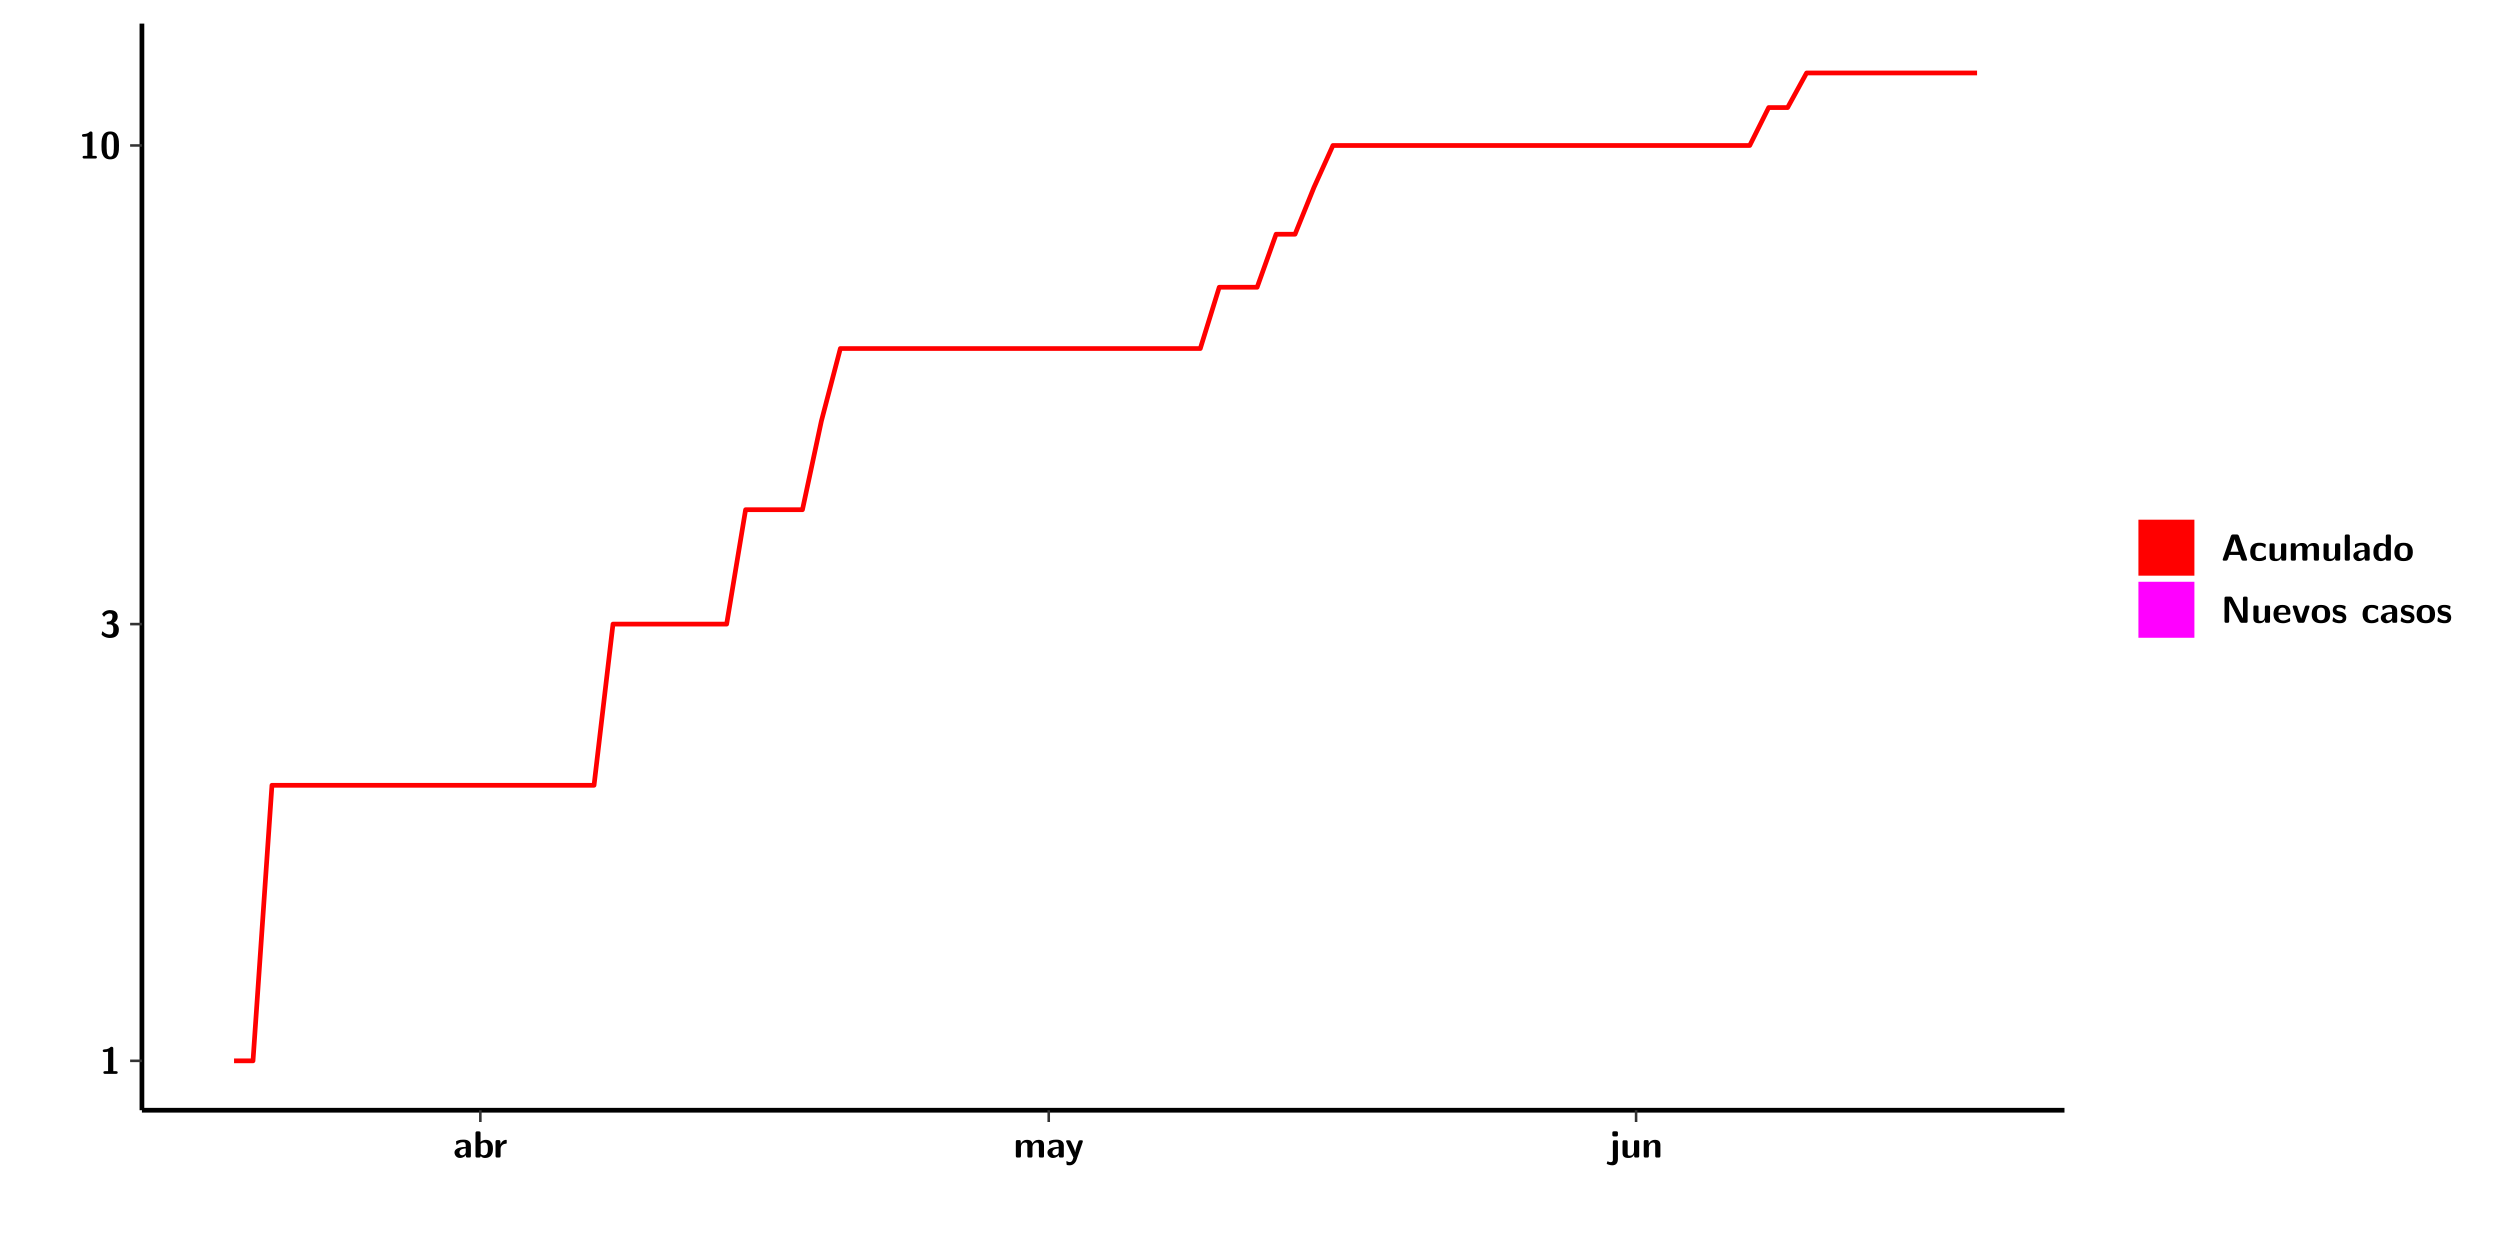
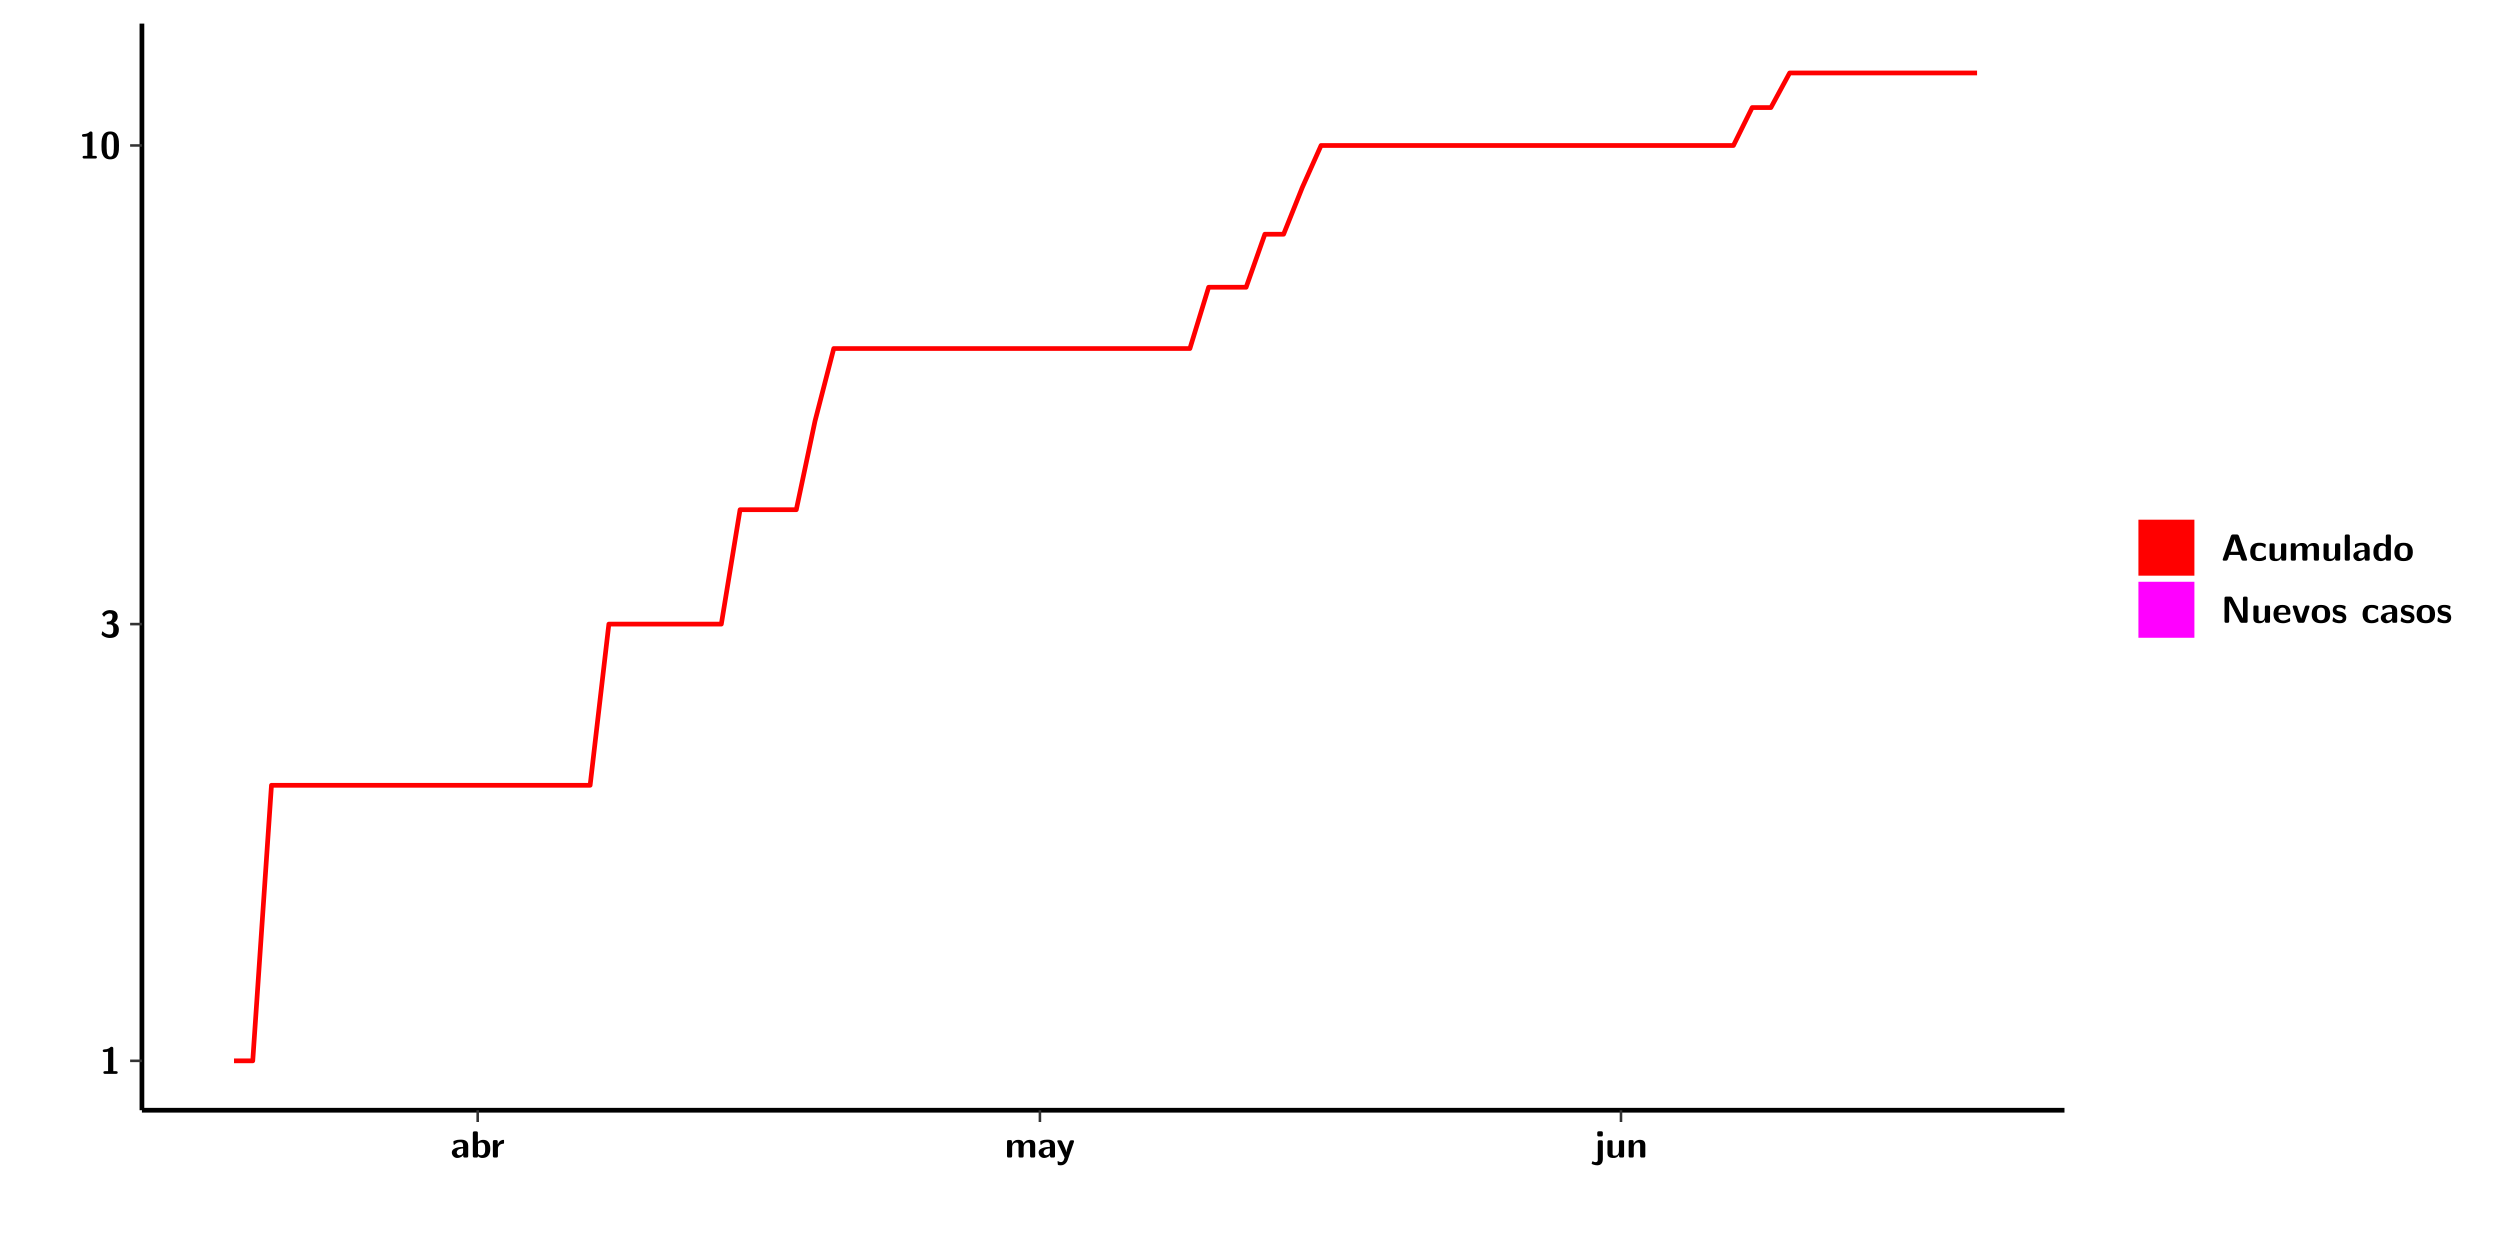
<svg xmlns="http://www.w3.org/2000/svg" xmlns:xlink="http://www.w3.org/1999/xlink" width="579.653pt" height="288pt" viewBox="0 0 579.653 288" version="1.1">
  <defs>
    <g>
      <symbol overflow="visible" id="glyph0-0">
        <path style="stroke:none;" d="" />
      </symbol>
      <symbol overflow="visible" id="glyph0-1">
        <path style="stroke:none;" d="M 3.109 -5.859 C 3.109 -6.016 3.109 -6.281 2.719 -6.281 C 2.547 -6.281 2.516 -6.266 2.406 -6.156 C 2.25 -6.016 1.922 -5.688 1.047 -5.672 C 0.891 -5.672 0.672 -5.609 0.672 -5.359 C 0.672 -5.047 0.969 -5.047 1.094 -5.047 C 1.344 -5.047 1.656 -5.078 1.906 -5.156 L 1.906 -0.625 L 1.234 -0.625 C 1.109 -0.625 0.812 -0.625 0.812 -0.312 C 0.812 0 1.109 0 1.234 0 L 3.719 0 C 3.828 0 4.141 0 4.141 -0.312 C 4.141 -0.625 3.828 -0.625 3.719 -0.625 L 3.109 -0.625 Z M 3.109 -5.859 " />
      </symbol>
      <symbol overflow="visible" id="glyph0-2">
        <path style="stroke:none;" d="M 0.844 -4.859 C 0.906 -4.766 0.953 -4.766 0.969 -4.766 C 1.031 -4.766 1.047 -4.797 1.094 -4.859 C 1.547 -5.5 2.172 -5.5 2.281 -5.5 C 2.844 -5.5 2.922 -5.203 2.922 -4.781 C 2.922 -4.656 2.922 -4.234 2.641 -3.906 C 2.438 -3.656 2.219 -3.641 1.953 -3.625 C 1.859 -3.609 1.688 -3.609 1.672 -3.578 C 1.609 -3.562 1.609 -3.5 1.609 -3.359 L 1.609 -3.203 C 1.609 -2.984 1.609 -2.969 1.844 -2.969 L 2.219 -2.969 C 3.031 -2.969 3.125 -2.469 3.125 -1.797 C 3.125 -1.203 3.062 -0.625 2.266 -0.625 C 1.984 -0.625 1.328 -0.688 0.75 -1.25 C 0.672 -1.328 0.656 -1.328 0.625 -1.328 C 0.531 -1.328 0.516 -1.25 0.516 -1.234 C 0.516 -1.234 0.406 -0.672 0.406 -0.625 C 0.406 -0.516 1.156 0.188 2.312 0.188 C 3.812 0.188 4.406 -0.609 4.406 -1.781 C 4.406 -2.562 3.984 -3.109 3.203 -3.297 C 3.906 -3.688 4.141 -4.266 4.141 -4.766 C 4.141 -6.156 2.891 -6.281 2.328 -6.281 C 1.125 -6.281 0.531 -5.422 0.531 -5.344 C 0.531 -5.297 0.594 -5.219 0.594 -5.219 Z M 0.844 -4.859 " />
      </symbol>
      <symbol overflow="visible" id="glyph0-3">
        <path style="stroke:none;" d="M 4.438 -3 C 4.438 -4.203 4.438 -6.281 2.406 -6.281 C 0.375 -6.281 0.375 -4.219 0.375 -3 C 0.375 -1.812 0.375 0.188 2.406 0.188 C 4.438 0.188 4.438 -1.781 4.438 -3 Z M 2.406 -0.438 C 1.75 -0.438 1.656 -1.25 1.625 -1.484 C 1.562 -1.953 1.562 -2.766 1.562 -3.125 C 1.562 -3.641 1.562 -4.203 1.625 -4.641 C 1.641 -4.875 1.734 -5.641 2.406 -5.641 C 3.047 -5.641 3.156 -4.906 3.188 -4.734 C 3.25 -4.281 3.25 -3.594 3.25 -3.125 C 3.25 -2.625 3.25 -1.953 3.188 -1.469 C 3.156 -1.234 3.062 -0.438 2.406 -0.438 Z M 2.406 -0.438 " />
      </symbol>
      <symbol overflow="visible" id="glyph0-4">
        <path style="stroke:none;" d="M 4.062 -2.766 C 4.062 -4.156 2.734 -4.156 2.297 -4.156 C 1.891 -4.156 1.453 -4.125 0.859 -3.891 C 0.672 -3.797 0.625 -3.781 0.625 -3.688 C 0.625 -3.625 0.688 -3.109 0.688 -3.047 C 0.703 -2.984 0.75 -2.938 0.812 -2.938 C 0.844 -2.938 0.875 -2.969 0.906 -3 C 1.281 -3.391 1.719 -3.578 2.266 -3.578 C 2.734 -3.578 2.875 -3.297 2.875 -2.781 L 2.875 -2.469 C 2.562 -2.469 0.266 -2.453 0.266 -1.172 C 0.266 -0.547 0.766 0.094 1.531 0.094 C 1.828 0.094 2.484 0.016 2.906 -0.594 L 2.906 -0.422 C 2.906 -0.141 2.969 0 3.328 0 L 3.641 0 C 3.984 0 4.062 -0.109 4.062 -0.422 Z M 2.875 -1.344 C 2.875 -0.531 2.047 -0.531 2.016 -0.531 C 1.641 -0.531 1.406 -0.844 1.406 -1.188 C 1.406 -2.047 2.625 -2.109 2.875 -2.109 Z M 2.875 -1.344 " />
      </symbol>
      <symbol overflow="visible" id="glyph0-5">
        <path style="stroke:none;" d="M 1.703 -5.656 C 1.703 -5.938 1.641 -6.078 1.281 -6.078 L 0.953 -6.078 C 0.641 -6.078 0.531 -5.984 0.531 -5.656 L 0.531 -0.422 C 0.531 -0.109 0.625 0 0.953 0 L 1.312 0 C 1.453 0 1.719 0 1.734 -0.344 C 2.125 0.094 2.578 0.094 2.719 0.094 C 4.578 0.094 4.578 -1.594 4.578 -2.031 C 4.578 -2.453 4.578 -4.109 2.938 -4.109 C 2.219 -4.109 1.781 -3.703 1.703 -3.625 Z M 1.734 -3.172 C 1.844 -3.281 2.109 -3.484 2.5 -3.484 C 3.391 -3.484 3.391 -2.672 3.391 -2.016 C 3.391 -1.375 3.391 -0.531 2.406 -0.531 C 2.047 -0.531 1.828 -0.75 1.734 -0.875 Z M 1.734 -3.172 " />
      </symbol>
      <symbol overflow="visible" id="glyph0-6">
        <path style="stroke:none;" d="M 1.703 -2.016 C 1.703 -2.844 2.391 -3.188 2.938 -3.219 C 3.109 -3.234 3.125 -3.234 3.125 -3.469 L 3.125 -3.875 C 3.125 -4.047 3.125 -4.109 2.969 -4.109 C 2.719 -4.109 2.078 -4.031 1.672 -3.078 L 1.656 -3.078 L 1.656 -3.641 C 1.656 -3.922 1.594 -4.062 1.234 -4.062 L 0.953 -4.062 C 0.641 -4.062 0.531 -3.969 0.531 -3.641 L 0.531 -0.422 C 0.531 -0.109 0.625 0 0.953 0 L 1.281 0 C 1.609 0 1.703 -0.109 1.703 -0.422 Z M 1.703 -2.016 " />
      </symbol>
      <symbol overflow="visible" id="glyph0-7">
        <path style="stroke:none;" d="M 7.062 -2.844 C 7.062 -3.75 6.672 -4.109 5.781 -4.109 C 5.156 -4.109 4.688 -3.828 4.359 -3.25 C 4.219 -4.078 3.484 -4.109 3.109 -4.109 C 2.938 -4.109 2.578 -4.109 2.188 -3.828 C 1.906 -3.625 1.734 -3.344 1.672 -3.203 L 1.672 -3.641 C 1.672 -3.922 1.609 -4.062 1.25 -4.062 L 0.953 -4.062 C 0.625 -4.062 0.531 -3.969 0.531 -3.641 L 0.531 -0.422 C 0.531 -0.109 0.625 0 0.953 0 L 1.297 0 C 1.625 0 1.719 -0.109 1.719 -0.422 L 1.719 -2.359 C 1.719 -3.141 2.25 -3.484 2.688 -3.484 C 3.109 -3.484 3.203 -3.297 3.203 -2.828 L 3.203 -0.422 C 3.203 -0.109 3.297 0 3.625 0 L 3.969 0 C 4.297 0 4.391 -0.109 4.391 -0.422 L 4.391 -2.359 C 4.391 -3.141 4.922 -3.484 5.359 -3.484 C 5.781 -3.484 5.875 -3.297 5.875 -2.828 L 5.875 -0.422 C 5.875 -0.109 5.969 0 6.297 0 L 6.641 0 C 6.984 0 7.062 -0.109 7.062 -0.422 Z M 7.062 -2.844 " />
      </symbol>
      <symbol overflow="visible" id="glyph0-8">
        <path style="stroke:none;" d="M 4.109 -3.609 C 4.141 -3.719 4.141 -3.734 4.141 -3.781 C 4.141 -4.016 3.906 -4.016 3.797 -4.016 L 3.609 -4.016 C 3.469 -4.016 3.266 -4.016 3.141 -3.812 C 3.109 -3.766 2.406 -1.828 2.359 -1.25 L 2.344 -1.25 C 2.312 -1.672 1.953 -2.484 1.562 -3.328 C 1.328 -3.891 1.266 -4.016 0.828 -4.016 L 0.594 -4.016 C 0.469 -4.016 0.25 -4.016 0.25 -3.781 C 0.25 -3.75 0.281 -3.688 0.297 -3.641 L 1.953 0 C 1.891 0.188 1.859 0.281 1.828 0.375 C 1.734 0.656 1.578 1.047 1.109 1.047 C 0.812 1.047 0.609 0.922 0.516 0.875 C 0.469 0.844 0.453 0.828 0.422 0.828 C 0.391 0.828 0.312 0.859 0.312 0.969 C 0.312 1.031 0.375 1.641 0.391 1.672 C 0.469 1.781 0.953 1.797 1.094 1.797 C 2.172 1.797 2.609 0.766 2.672 0.547 Z M 4.109 -3.609 " />
      </symbol>
      <symbol overflow="visible" id="glyph0-9">
        <path style="stroke:none;" d="M 1.969 -5.672 C 1.969 -5.953 1.906 -6.094 1.547 -6.094 L 1.094 -6.094 C 0.766 -6.094 0.672 -5.984 0.672 -5.672 L 0.672 -5.312 C 0.672 -5.031 0.734 -4.891 1.094 -4.891 L 1.547 -4.891 C 1.875 -4.891 1.969 -5 1.969 -5.312 Z M 0.797 0.484 C 0.797 0.703 0.797 1.062 0.25 1.062 C 0.156 1.062 -0.094 1.031 -0.266 0.922 C -0.359 0.875 -0.375 0.875 -0.406 0.875 C -0.484 0.875 -0.5 0.922 -0.547 1.094 C -0.609 1.281 -0.625 1.359 -0.625 1.391 C -0.625 1.547 0.109 1.797 0.656 1.797 C 1.625 1.797 1.969 1.141 1.969 0.281 L 1.969 -3.594 C 1.969 -3.875 1.906 -4.016 1.547 -4.016 L 1.219 -4.016 C 0.891 -4.016 0.797 -3.906 0.797 -3.594 Z M 0.797 0.484 " />
      </symbol>
      <symbol overflow="visible" id="glyph0-10">
        <path style="stroke:none;" d="M 4.391 -3.594 C 4.391 -3.875 4.328 -4.016 3.969 -4.016 L 3.609 -4.016 C 3.281 -4.016 3.188 -3.906 3.188 -3.594 L 3.188 -1.516 C 3.188 -0.938 2.891 -0.438 2.266 -0.438 C 1.766 -0.438 1.719 -0.562 1.719 -1.031 L 1.719 -3.594 C 1.719 -3.875 1.656 -4.016 1.297 -4.016 L 0.953 -4.016 C 0.625 -4.016 0.531 -3.922 0.531 -3.594 L 0.531 -1.109 C 0.531 -0.172 1.031 0.094 1.953 0.094 C 2.188 0.094 2.812 0.094 3.219 -0.656 L 3.219 -0.422 C 3.219 -0.141 3.281 0 3.641 0 L 3.969 0 C 4.297 0 4.391 -0.109 4.391 -0.422 Z M 4.391 -3.594 " />
      </symbol>
      <symbol overflow="visible" id="glyph0-11">
        <path style="stroke:none;" d="M 4.391 -2.844 C 4.391 -3.75 4 -4.109 3.109 -4.109 C 2.188 -4.109 1.781 -3.438 1.672 -3.203 L 1.672 -3.641 C 1.672 -3.922 1.609 -4.062 1.25 -4.062 L 0.953 -4.062 C 0.625 -4.062 0.531 -3.969 0.531 -3.641 L 0.531 -0.422 C 0.531 -0.109 0.625 0 0.953 0 L 1.297 0 C 1.625 0 1.719 -0.109 1.719 -0.422 L 1.719 -2.359 C 1.719 -3.125 2.219 -3.484 2.688 -3.484 C 3.109 -3.484 3.188 -3.281 3.188 -2.828 L 3.188 -0.422 C 3.188 -0.141 3.25 0 3.609 0 L 3.969 0 C 4.297 0 4.391 -0.109 4.391 -0.422 Z M 4.391 -2.844 " />
      </symbol>
      <symbol overflow="visible" id="glyph0-12">
        <path style="stroke:none;" d="M 4.156 -5.703 C 4.031 -6.078 3.766 -6.078 3.594 -6.078 L 2.828 -6.078 C 2.641 -6.078 2.391 -6.078 2.266 -5.703 L 0.406 -0.406 C 0.375 -0.297 0.375 -0.281 0.375 -0.234 C 0.375 0 0.594 0 0.703 0 L 1.031 0 C 1.188 0 1.453 0 1.578 -0.344 L 1.922 -1.328 L 4.344 -1.328 L 4.641 -0.484 C 4.75 -0.172 4.812 0 5.234 0 L 5.703 0 C 5.828 0 6.047 0 6.047 -0.234 C 6.047 -0.281 6.047 -0.297 6 -0.406 Z M 2.812 -3.938 C 2.938 -4.328 3.062 -4.656 3.125 -4.969 L 3.141 -4.969 C 3.188 -4.766 3.188 -4.75 3.25 -4.547 L 4.078 -2.078 L 2.188 -2.078 Z M 2.812 -3.938 " />
      </symbol>
      <symbol overflow="visible" id="glyph0-13">
        <path style="stroke:none;" d="M 4 -0.438 C 4 -0.531 3.969 -0.938 3.953 -1.047 C 3.953 -1.078 3.938 -1.172 3.844 -1.172 C 3.812 -1.172 3.797 -1.172 3.703 -1.078 C 3.562 -0.953 3.141 -0.594 2.422 -0.594 C 1.516 -0.594 1.516 -1.469 1.516 -2.031 C 1.516 -2.75 1.562 -3.484 2.453 -3.484 C 3.031 -3.484 3.266 -3.344 3.578 -3.078 C 3.688 -2.984 3.703 -2.984 3.734 -2.984 C 3.828 -2.984 3.844 -3.062 3.844 -3.094 C 3.859 -3.172 3.953 -3.656 3.953 -3.703 C 3.953 -3.781 3.891 -3.812 3.75 -3.891 C 3.328 -4.078 3.062 -4.156 2.453 -4.156 C 1.141 -4.156 0.328 -3.547 0.328 -2.016 C 0.328 -0.562 1.078 0.094 2.406 0.094 C 2.641 0.094 3.172 0.094 3.75 -0.203 C 4 -0.344 4 -0.344 4 -0.438 Z M 4 -0.438 " />
      </symbol>
      <symbol overflow="visible" id="glyph0-14">
        <path style="stroke:none;" d="M 1.703 -5.656 C 1.703 -5.938 1.641 -6.078 1.281 -6.078 L 0.953 -6.078 C 0.641 -6.078 0.531 -5.984 0.531 -5.656 L 0.531 -0.422 C 0.531 -0.109 0.625 0 0.953 0 L 1.281 0 C 1.609 0 1.703 -0.109 1.703 -0.422 Z M 1.703 -5.656 " />
      </symbol>
      <symbol overflow="visible" id="glyph0-15">
        <path style="stroke:none;" d="M 4.375 -5.656 C 4.375 -5.938 4.312 -6.078 3.953 -6.078 L 3.625 -6.078 C 3.297 -6.078 3.203 -5.969 3.203 -5.656 L 3.203 -3.672 C 2.812 -4.047 2.375 -4.109 2.109 -4.109 C 0.328 -4.109 0.328 -2.422 0.328 -2 C 0.328 -1.594 0.328 0.094 2.062 0.094 C 2.422 0.094 2.812 -0.016 3.188 -0.406 C 3.188 -0.094 3.297 0 3.609 0 L 3.953 0 C 4.281 0 4.375 -0.109 4.375 -0.422 Z M 3.188 -1.094 C 3.188 -0.953 3.188 -0.875 2.922 -0.688 C 2.703 -0.547 2.5 -0.531 2.406 -0.531 C 1.516 -0.531 1.516 -1.344 1.516 -2 C 1.516 -2.656 1.516 -3.484 2.5 -3.484 C 2.75 -3.484 2.984 -3.391 3.188 -3.203 Z M 3.188 -1.094 " />
      </symbol>
      <symbol overflow="visible" id="glyph0-16">
        <path style="stroke:none;" d="M 4.547 -1.969 C 4.547 -3.406 3.844 -4.156 2.406 -4.156 C 0.953 -4.156 0.266 -3.391 0.266 -1.969 C 0.266 -0.547 1.031 0.094 2.406 0.094 C 3.781 0.094 4.547 -0.531 4.547 -1.969 Z M 2.406 -0.594 C 1.469 -0.594 1.469 -1.375 1.469 -2.078 C 1.469 -2.75 1.469 -3.531 2.406 -3.531 C 3.344 -3.531 3.344 -2.766 3.344 -2.078 C 3.344 -1.391 3.344 -0.594 2.406 -0.594 Z M 2.406 -0.594 " />
      </symbol>
      <symbol overflow="visible" id="glyph0-17">
        <path style="stroke:none;" d="M 2.656 -5.734 C 2.469 -6.078 2.203 -6.078 2.031 -6.078 L 1.219 -6.078 C 0.906 -6.078 0.797 -5.984 0.797 -5.656 L 0.797 -0.422 C 0.797 -0.109 0.891 0 1.219 0 L 1.453 0 C 1.781 0 1.875 -0.109 1.875 -0.422 L 1.875 -5.016 L 1.891 -5.016 L 4.297 -0.344 C 4.484 0 4.75 0 4.922 0 L 5.734 0 C 6.062 0 6.156 -0.109 6.156 -0.422 L 6.156 -5.656 C 6.156 -5.938 6.094 -6.078 5.734 -6.078 L 5.5 -6.078 C 5.156 -6.078 5.078 -5.969 5.078 -5.656 L 5.078 -1.062 L 5.062 -1.062 Z M 2.656 -5.734 " />
      </symbol>
      <symbol overflow="visible" id="glyph0-18">
        <path style="stroke:none;" d="M 3.781 -1.875 C 3.984 -1.875 4.203 -1.891 4.203 -2.281 C 4.203 -3.406 3.672 -4.156 2.359 -4.156 C 0.969 -4.156 0.266 -3.375 0.266 -2.047 C 0.266 -0.609 1.109 0.094 2.484 0.094 C 2.812 0.094 3.312 0.047 3.891 -0.234 C 4.078 -0.328 4.141 -0.359 4.141 -0.469 C 4.141 -0.531 4.125 -0.781 4.109 -0.844 C 4.078 -1.125 4.062 -1.125 3.984 -1.125 C 3.953 -1.125 3.938 -1.125 3.844 -1.047 C 3.328 -0.594 2.797 -0.531 2.516 -0.531 C 1.531 -0.531 1.422 -1.312 1.391 -1.875 Z M 1.406 -2.344 C 1.422 -2.875 1.609 -3.531 2.359 -3.531 C 3.062 -3.531 3.203 -3.031 3.219 -2.344 Z M 1.406 -2.344 " />
      </symbol>
      <symbol overflow="visible" id="glyph0-19">
        <path style="stroke:none;" d="M 4.109 -3.609 C 4.141 -3.719 4.141 -3.75 4.141 -3.766 C 4.141 -4.016 3.922 -4.016 3.797 -4.016 L 3.609 -4.016 C 3.25 -4.016 3.141 -3.891 3.062 -3.641 L 2.203 -0.984 L 1.328 -3.641 C 1.266 -3.828 1.203 -4.016 0.781 -4.016 L 0.578 -4.016 C 0.453 -4.016 0.234 -4.016 0.234 -3.766 C 0.234 -3.75 0.234 -3.719 0.266 -3.609 L 1.312 -0.375 C 1.438 0 1.703 0 1.859 0 L 2.5 0 C 2.672 0 2.938 0 3.062 -0.375 Z M 4.109 -3.609 " />
      </symbol>
      <symbol overflow="visible" id="glyph0-20">
        <path style="stroke:none;" d="M 3.469 -1.234 C 3.469 -1.734 3.203 -2.031 3.047 -2.172 C 2.703 -2.484 2.391 -2.547 2.031 -2.609 C 1.547 -2.703 1.188 -2.766 1.188 -3.109 C 1.188 -3.469 1.484 -3.547 1.828 -3.547 C 2.406 -3.547 2.719 -3.328 2.953 -3.125 C 3.047 -3.047 3.062 -3.047 3.094 -3.047 C 3.188 -3.047 3.203 -3.125 3.203 -3.156 C 3.219 -3.219 3.312 -3.719 3.312 -3.766 C 3.312 -3.906 2.844 -4.031 2.75 -4.062 C 2.406 -4.156 2.125 -4.156 1.891 -4.156 C 1.5 -4.156 0.328 -4.156 0.328 -2.906 C 0.328 -2.484 0.516 -2.219 0.75 -2 C 1.062 -1.734 1.406 -1.672 1.906 -1.562 C 2.156 -1.531 2.609 -1.453 2.609 -1.062 C 2.609 -0.656 2.266 -0.594 1.922 -0.594 C 1.531 -0.594 1.047 -0.703 0.625 -1.188 C 0.594 -1.234 0.562 -1.266 0.516 -1.266 C 0.422 -1.266 0.406 -1.188 0.391 -1.125 C 0.375 -1.016 0.266 -0.516 0.266 -0.422 C 0.266 -0.266 0.922 -0.062 0.922 -0.047 C 1.406 0.094 1.766 0.094 1.922 0.094 C 2.359 0.094 3.469 0.062 3.469 -1.234 Z M 3.469 -1.234 " />
      </symbol>
    </g>
    <clipPath id="clip1">
      <path d="M 0 0 L 576.008 0 L 576.008 288 L 0 288 Z M 0 0 " />
    </clipPath>
    <clipPath id="clip2">
      <path d="M 32.906 5.477 L 478.672 5.477 L 478.672 257.414 L 32.906 257.414 Z M 32.906 5.477 " />
    </clipPath>
  </defs>
  <g id="surface1">
    <g clip-path="url(#clip1)" clip-rule="nonzero">
      <path style="fill-rule:nonzero;fill:rgb(100%,100%,100%);fill-opacity:1;stroke-width:0.598;stroke-linecap:round;stroke-linejoin:round;stroke:rgb(100%,100%,100%);stroke-opacity:1;stroke-miterlimit:10;" d="M 0 0 L 0 288.004 L 576.008 288.004 L 576.008 0 Z M 0 0 " transform="matrix(1,0,0,-1,0,288)" />
    </g>
    <g clip-path="url(#clip2)" clip-rule="nonzero">
      <path style=" stroke:none;fill-rule:nonzero;fill:rgb(100%,100%,100%);fill-opacity:1;" d="M 32.906 257.414 L 32.906 5.477 L 478.672 5.477 L 478.672 257.414 Z M 32.906 257.414 " />
    </g>
-     <path style="fill:none;stroke-width:1.096;stroke-linecap:butt;stroke-linejoin:round;stroke:rgb(100%,0%,0%);stroke-opacity:1;stroke-miterlimit:10;" d="M 54.266 42.031 L 58.66 42.031 L 63.055 105.926 L 137.734 105.926 L 142.129 143.293 L 168.48 143.293 L 172.875 169.816 L 186.055 169.816 L 190.449 190.379 L 194.844 207.188 L 278.301 207.188 L 282.695 221.395 L 291.48 221.395 L 295.875 233.695 L 300.27 233.695 L 304.66 244.555 L 309.055 254.27 L 405.695 254.27 L 410.086 263.059 L 414.48 263.059 L 418.875 271.078 L 458.406 271.078 " transform="matrix(1,0,0,-1,0,288)" />
+     <path style="fill:none;stroke-width:1.096;stroke-linecap:butt;stroke-linejoin:round;stroke:rgb(100%,0%,0%);stroke-opacity:1;stroke-miterlimit:10;" d="M 54.258 42.031 L 58.602 42.031 L 62.945 105.926 L 136.828 105.926 L 141.172 143.293 L 167.246 143.293 L 171.59 169.816 L 184.629 169.816 L 188.973 190.379 L 193.316 207.188 L 275.891 207.188 L 280.234 221.395 L 288.93 221.395 L 293.273 233.695 L 297.617 233.695 L 301.961 244.555 L 306.305 254.27 L 401.918 254.27 L 406.262 263.059 L 410.605 263.059 L 414.949 271.078 L 458.406 271.078 " transform="matrix(1,0,0,-1,0,288)" />
    <path style="fill:none;stroke-width:1.096;stroke-linecap:butt;stroke-linejoin:round;stroke:rgb(0%,0%,0%);stroke-opacity:1;stroke-miterlimit:10;" d="M 32.906 30.586 L 32.906 282.523 " transform="matrix(1,0,0,-1,0,288)" />
    <g style="fill:rgb(0%,0%,0%);fill-opacity:1;">
      <use xlink:href="#glyph0-1" x="23.153" y="248.986" />
    </g>
    <g style="fill:rgb(0%,0%,0%);fill-opacity:1;">
      <use xlink:href="#glyph0-2" x="23.153" y="147.736" />
    </g>
    <g style="fill:rgb(0%,0%,0%);fill-opacity:1;">
      <use xlink:href="#glyph0-1" x="18.331" y="36.762" />
      <use xlink:href="#glyph0-3" x="23.153" y="36.762" />
    </g>
    <path style="fill:none;stroke-width:0.598;stroke-linecap:butt;stroke-linejoin:round;stroke:rgb(20%,20%,20%);stroke-opacity:1;stroke-miterlimit:10;" d="M 30.168 42.031 L 32.906 42.031 " transform="matrix(1,0,0,-1,0,288)" />
    <path style="fill:none;stroke-width:0.598;stroke-linecap:butt;stroke-linejoin:round;stroke:rgb(20%,20%,20%);stroke-opacity:1;stroke-miterlimit:10;" d="M 30.168 143.293 L 32.906 143.293 " transform="matrix(1,0,0,-1,0,288)" />
    <path style="fill:none;stroke-width:0.598;stroke-linecap:butt;stroke-linejoin:round;stroke:rgb(20%,20%,20%);stroke-opacity:1;stroke-miterlimit:10;" d="M 30.168 254.27 L 32.906 254.27 " transform="matrix(1,0,0,-1,0,288)" />
    <path style="fill:none;stroke-width:1.096;stroke-linecap:butt;stroke-linejoin:round;stroke:rgb(0%,0%,0%);stroke-opacity:1;stroke-miterlimit:10;" d="M 32.906 30.586 L 478.672 30.586 " transform="matrix(1,0,0,-1,0,288)" />
-     <path style="fill:none;stroke-width:0.598;stroke-linecap:butt;stroke-linejoin:round;stroke:rgb(20%,20%,20%);stroke-opacity:1;stroke-miterlimit:10;" d="M 111.375 27.848 L 111.375 30.586 " transform="matrix(1,0,0,-1,0,288)" />
-     <path style="fill:none;stroke-width:0.598;stroke-linecap:butt;stroke-linejoin:round;stroke:rgb(20%,20%,20%);stroke-opacity:1;stroke-miterlimit:10;" d="M 243.16 27.848 L 243.16 30.586 " transform="matrix(1,0,0,-1,0,288)" />
-     <path style="fill:none;stroke-width:0.598;stroke-linecap:butt;stroke-linejoin:round;stroke:rgb(20%,20%,20%);stroke-opacity:1;stroke-miterlimit:10;" d="M 379.344 27.848 L 379.344 30.586 " transform="matrix(1,0,0,-1,0,288)" />
+     <path style="fill:none;stroke-width:0.598;stroke-linecap:butt;stroke-linejoin:round;stroke:rgb(20%,20%,20%);stroke-opacity:1;stroke-miterlimit:10;" d="M 110.758 27.848 L 110.758 30.586 " transform="matrix(1,0,0,-1,0,288)" />
+     <path style="fill:none;stroke-width:0.598;stroke-linecap:butt;stroke-linejoin:round;stroke:rgb(20%,20%,20%);stroke-opacity:1;stroke-miterlimit:10;" d="M 241.117 27.848 L 241.117 30.586 " transform="matrix(1,0,0,-1,0,288)" />
+     <path style="fill:none;stroke-width:0.598;stroke-linecap:butt;stroke-linejoin:round;stroke:rgb(20%,20%,20%);stroke-opacity:1;stroke-miterlimit:10;" d="M 375.844 27.848 L 375.844 30.586 " transform="matrix(1,0,0,-1,0,288)" />
    <g style="fill:rgb(0%,0%,0%);fill-opacity:1;">
-       <use xlink:href="#glyph0-4" x="105.114" y="268.394" />
-       <use xlink:href="#glyph0-5" x="109.717" y="268.394" />
+       <use xlink:href="#glyph0-4" x="104.496" y="268.394" />
+       <use xlink:href="#glyph0-5" x="109.099" y="268.394" />
    </g>
    <g style="fill:rgb(0%,0%,0%);fill-opacity:1;">
-       <use xlink:href="#glyph0-6" x="114.364" y="268.394" />
+       <use xlink:href="#glyph0-6" x="113.746" y="268.394" />
    </g>
    <g style="fill:rgb(0%,0%,0%);fill-opacity:1;">
-       <use xlink:href="#glyph0-7" x="235" y="268.394" />
-       <use xlink:href="#glyph0-4" x="242.598" y="268.394" />
+       <use xlink:href="#glyph0-7" x="232.957" y="268.394" />
+       <use xlink:href="#glyph0-4" x="240.555" y="268.394" />
    </g>
    <g style="fill:rgb(0%,0%,0%);fill-opacity:1;">
-       <use xlink:href="#glyph0-8" x="246.929" y="268.394" />
+       <use xlink:href="#glyph0-8" x="244.886" y="268.394" />
    </g>
    <g style="fill:rgb(0%,0%,0%);fill-opacity:1;">
-       <use xlink:href="#glyph0-9" x="373.164" y="268.394" />
-       <use xlink:href="#glyph0-10" x="375.672" y="268.394" />
-       <use xlink:href="#glyph0-11" x="380.591" y="268.394" />
+       <use xlink:href="#glyph0-9" x="369.667" y="268.394" />
+       <use xlink:href="#glyph0-10" x="372.175" y="268.394" />
+       <use xlink:href="#glyph0-11" x="377.094" y="268.394" />
    </g>
    <path style=" stroke:none;fill-rule:nonzero;fill:rgb(100%,100%,100%);fill-opacity:1;" d="M 489.629 154.062 L 489.629 108.828 L 570.527 108.828 L 570.527 154.062 Z M 489.629 154.062 " />
    <path style=" stroke:none;fill-rule:nonzero;fill:rgb(100%,0%,0%);fill-opacity:1;" d="M 495.816 133.477 L 495.816 120.496 L 508.797 120.496 L 508.797 133.477 Z M 495.816 133.477 " />
    <path style=" stroke:none;fill-rule:nonzero;fill:rgb(100%,0%,100%);fill-opacity:1;" d="M 495.816 147.875 L 495.816 134.891 L 508.797 134.891 L 508.797 147.875 Z M 495.816 147.875 " />
    <g style="fill:rgb(0%,0%,0%);fill-opacity:1;">
      <use xlink:href="#glyph0-12" x="514.979" y="130.002" />
      <use xlink:href="#glyph0-13" x="521.408" y="130.002" />
      <use xlink:href="#glyph0-10" x="525.694" y="130.002" />
      <use xlink:href="#glyph0-7" x="530.613" y="130.002" />
      <use xlink:href="#glyph0-10" x="538.212" y="130.002" />
      <use xlink:href="#glyph0-14" x="543.131" y="130.002" />
      <use xlink:href="#glyph0-4" x="545.372" y="130.002" />
      <use xlink:href="#glyph0-15" x="549.975" y="130.002" />
      <use xlink:href="#glyph0-16" x="554.894" y="130.002" />
    </g>
    <g style="fill:rgb(0%,0%,0%);fill-opacity:1;">
      <use xlink:href="#glyph0-17" x="514.979" y="144.408" />
      <use xlink:href="#glyph0-10" x="521.944" y="144.408" />
      <use xlink:href="#glyph0-18" x="526.864" y="144.408" />
      <use xlink:href="#glyph0-19" x="531.345" y="144.408" />
      <use xlink:href="#glyph0-16" x="535.728" y="144.408" />
      <use xlink:href="#glyph0-20" x="540.55" y="144.408" />
    </g>
    <g style="fill:rgb(0%,0%,0%);fill-opacity:1;">
      <use xlink:href="#glyph0-13" x="547.465" y="144.408" />
      <use xlink:href="#glyph0-4" x="551.751" y="144.408" />
      <use xlink:href="#glyph0-20" x="556.354" y="144.408" />
      <use xlink:href="#glyph0-16" x="560.051" y="144.408" />
      <use xlink:href="#glyph0-20" x="564.872" y="144.408" />
    </g>
  </g>
</svg>
